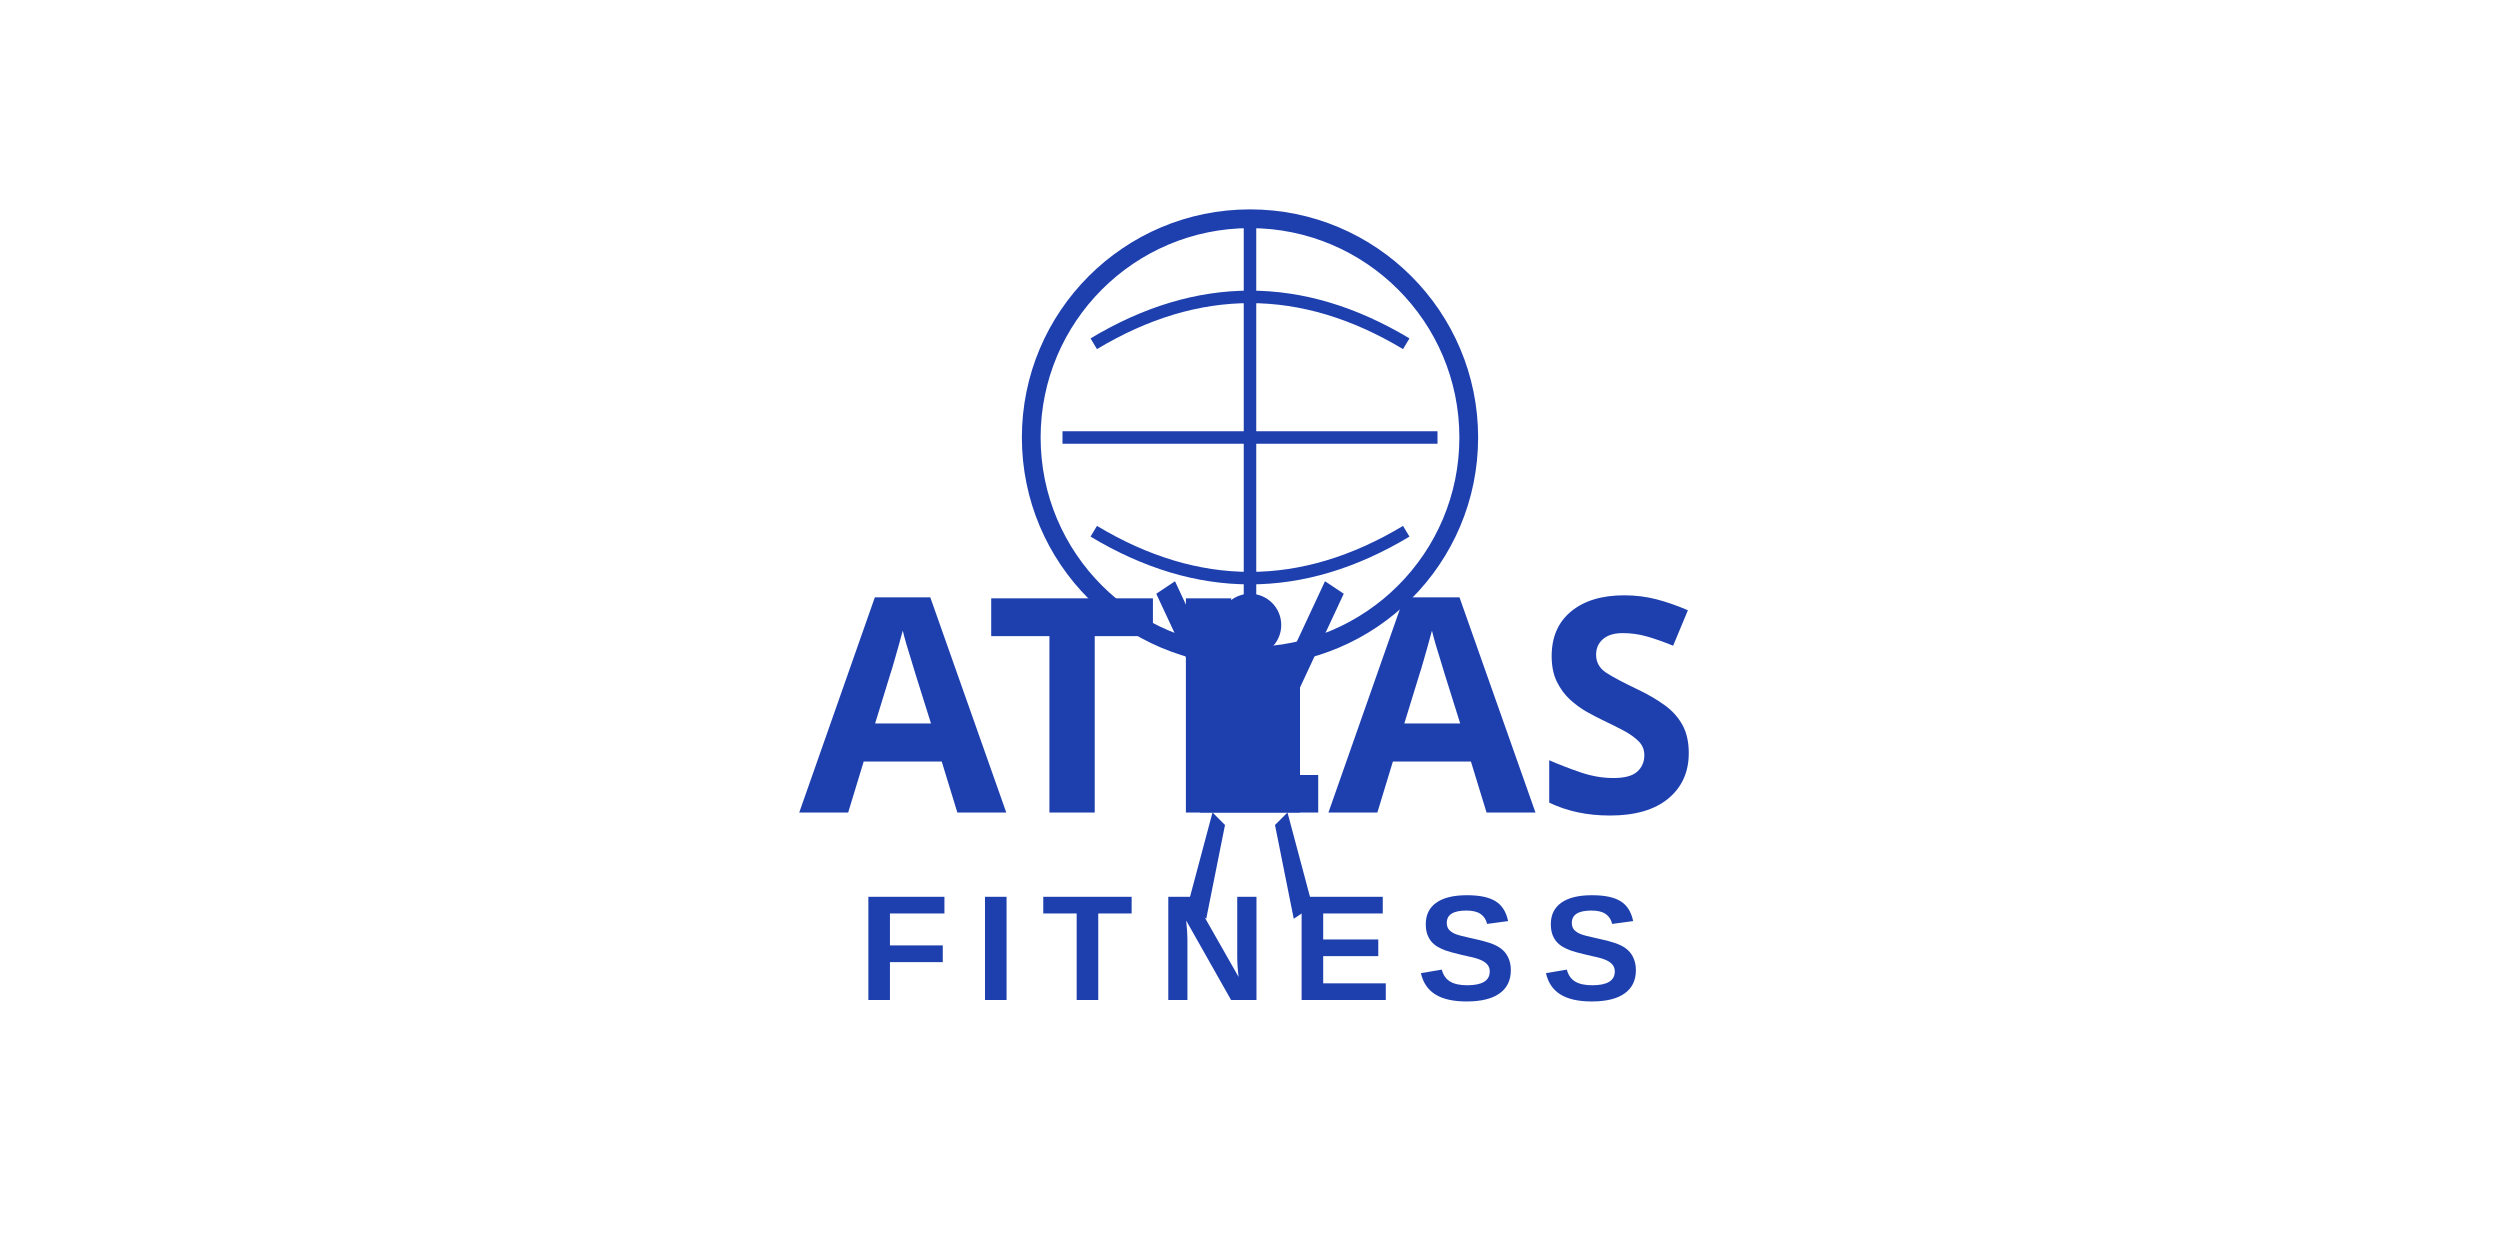
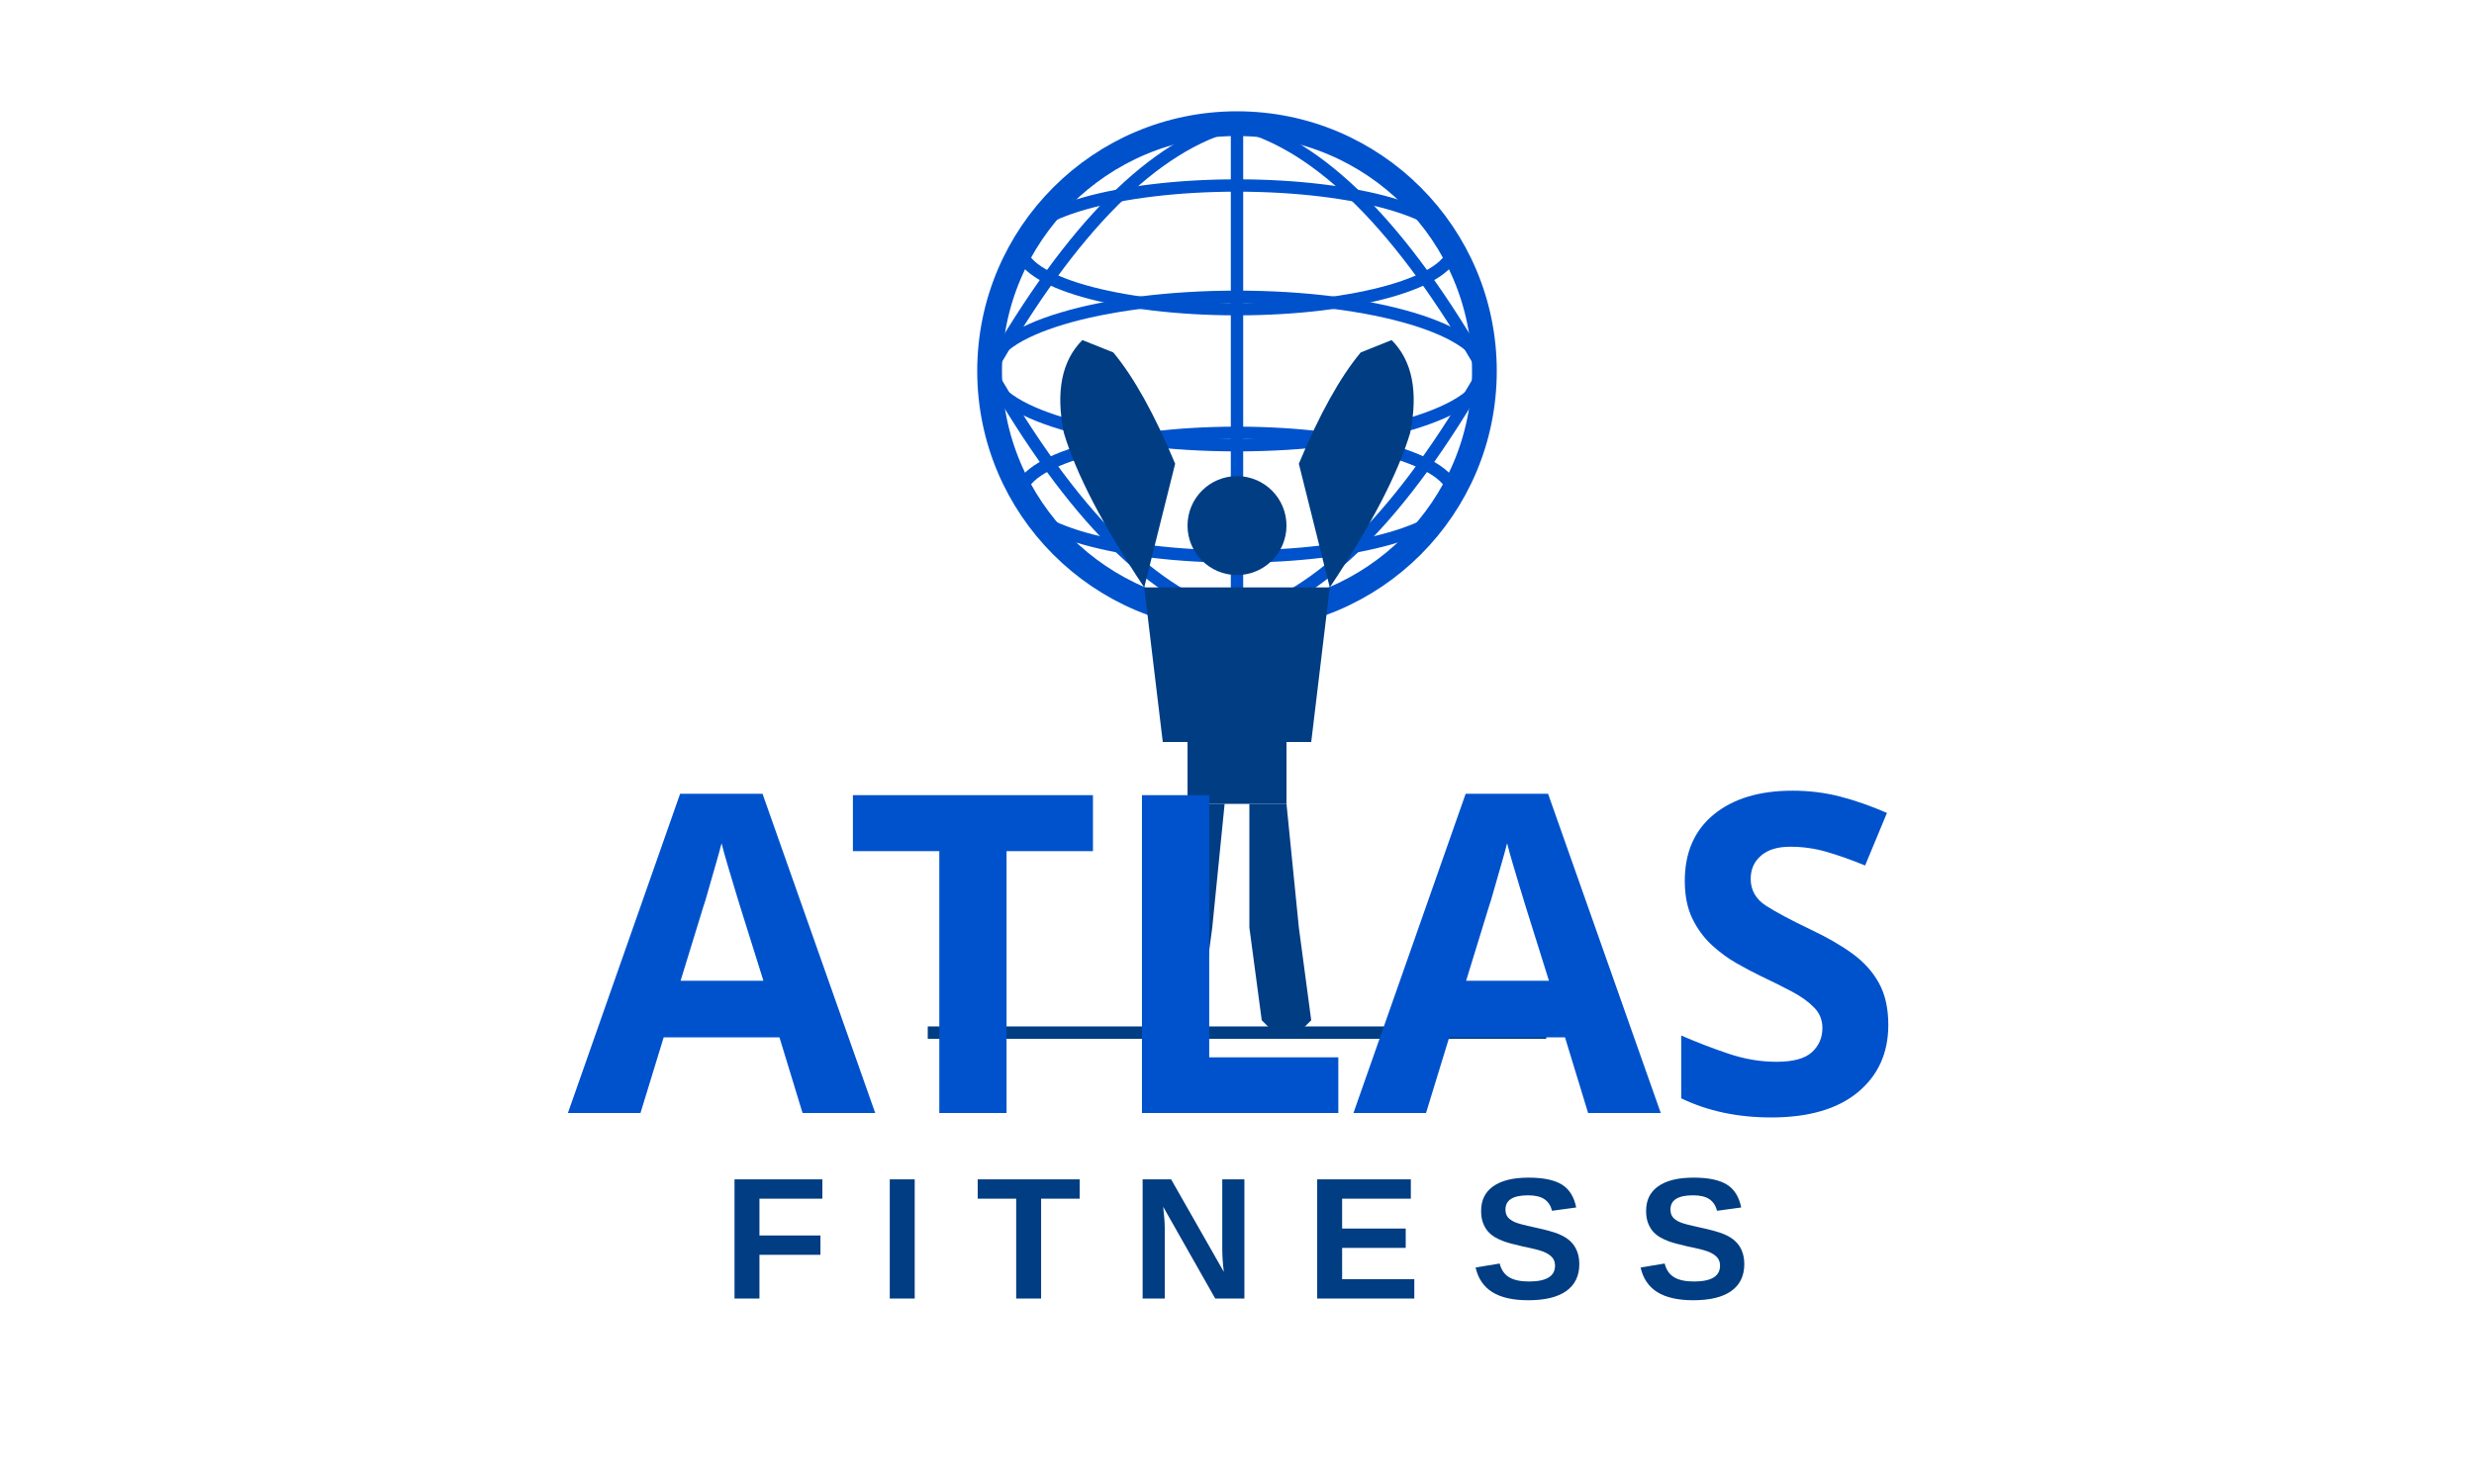
- <svg xmlns="http://www.w3.org/2000/svg" width="400" height="200" viewBox="0 0 400 200">
-   <g transform="translate(200, 50)">
-     <circle cx="0" cy="20" r="35" fill="none" stroke="#1E40AF" stroke-width="3" />
-     <path d="M -25 5 Q 0 -10 25 5" fill="none" stroke="#1E40AF" stroke-width="2" />
-     <path d="M -25 35 Q 0 50 25 35" fill="none" stroke="#1E40AF" stroke-width="2" />
-     <path d="M -30 20 L 30 20" stroke="#1E40AF" stroke-width="2" />
-     <path d="M 0 -15 L 0 55" stroke="#1E40AF" stroke-width="2" />
-     <g transform="translate(0, 55)">
-       <path d="M -8 0 L -8 25 L 8 25 L 8 0 Z" fill="#1E40AF" />
-       <path d="M -8 5 L -15 -10 L -12 -12 L -5 3" fill="#1E40AF" />
-       <path d="M 8 5 L 15 -10 L 12 -12 L 5 3" fill="#1E40AF" />
-       <path d="M -6 25 L -10 40 L -7 42 L -4 27" fill="#1E40AF" />
-       <path d="M 6 25 L 10 40 L 7 42 L 4 27" fill="#1E40AF" />
-       <circle cx="0" cy="-5" r="5" fill="#1E40AF" />
+ <svg xmlns="http://www.w3.org/2000/svg" width="400" height="240" viewBox="0 0 400 240">
+   <g transform="translate(200, 40)">
+     <g transform="translate(0, 20)">
+       <circle cx="0" cy="0" r="40" fill="none" stroke="#0052CC" stroke-width="4" />
+       <ellipse cx="0" cy="-20" rx="35" ry="10" fill="none" stroke="#0052CC" stroke-width="2" />
+       <ellipse cx="0" cy="0" rx="40" ry="12" fill="none" stroke="#0052CC" stroke-width="2" />
+       <ellipse cx="0" cy="20" rx="35" ry="10" fill="none" stroke="#0052CC" stroke-width="2" />
+       <path d="M 0 -40 L 0 40" stroke="#0052CC" stroke-width="2" />
+       <path d="M -40 0 Q -20 -35 0 -40 Q 20 -35 40 0" fill="none" stroke="#0052CC" stroke-width="2" />
+       <path d="M -40 0 Q -20 35 0 40 Q 20 35 40 0" fill="none" stroke="#0052CC" stroke-width="2" />
+     </g>
+     <g transform="translate(0, 35)">
+       <path d="M -15 20 L -12 45 L -8 45 L -8 55 L 8 55 L 8 45 L 12 45 L 15 20 Z" fill="#003D82" />
+       <path d="M -8 55 L -12 75 L -14 90 L -12 92 L -8 92 L -6 90 L -4 75 L -2 55" fill="#003D82" />
+       <path d="M 8 55 L 10 75 L 12 90 L 10 92 L 6 92 L 4 90 L 2 75 L 2 55" fill="#003D82" />
+       <path d="M -15 20 Q -25 5 -28 -5 Q -30 -15 -25 -20 L -20 -18 Q -15 -12 -10 0" fill="#003D82" />
+       <path d="M 15 20 Q 25 5 28 -5 Q 30 -15 25 -20 L 20 -18 Q 15 -12 10 0" fill="#003D82" />
+       <circle cx="0" cy="10" r="8" fill="#003D82" />
+       <line x1="-50" y1="92" x2="50" y2="92" stroke="#003D82" stroke-width="2" />
    </g>
  </g>
-   <text x="200" y="130" text-anchor="middle" font-family="Arial Black, sans-serif" font-size="48" font-weight="900" fill="#1E40AF">ATLAS</text>
-   <text x="200" y="160" text-anchor="middle" font-family="Arial, sans-serif" font-size="24" font-weight="600" fill="#1E40AF" letter-spacing="4px">FITNESS</text>
+   <text x="200" y="180" text-anchor="middle" font-family="Arial Black, sans-serif" font-size="72" font-weight="900" fill="#0052CC">ATLAS</text>
+   <text x="200" y="210" text-anchor="middle" font-family="Arial, sans-serif" font-size="28" font-weight="700" fill="#003D82" letter-spacing="8px">FITNESS</text>
</svg>
